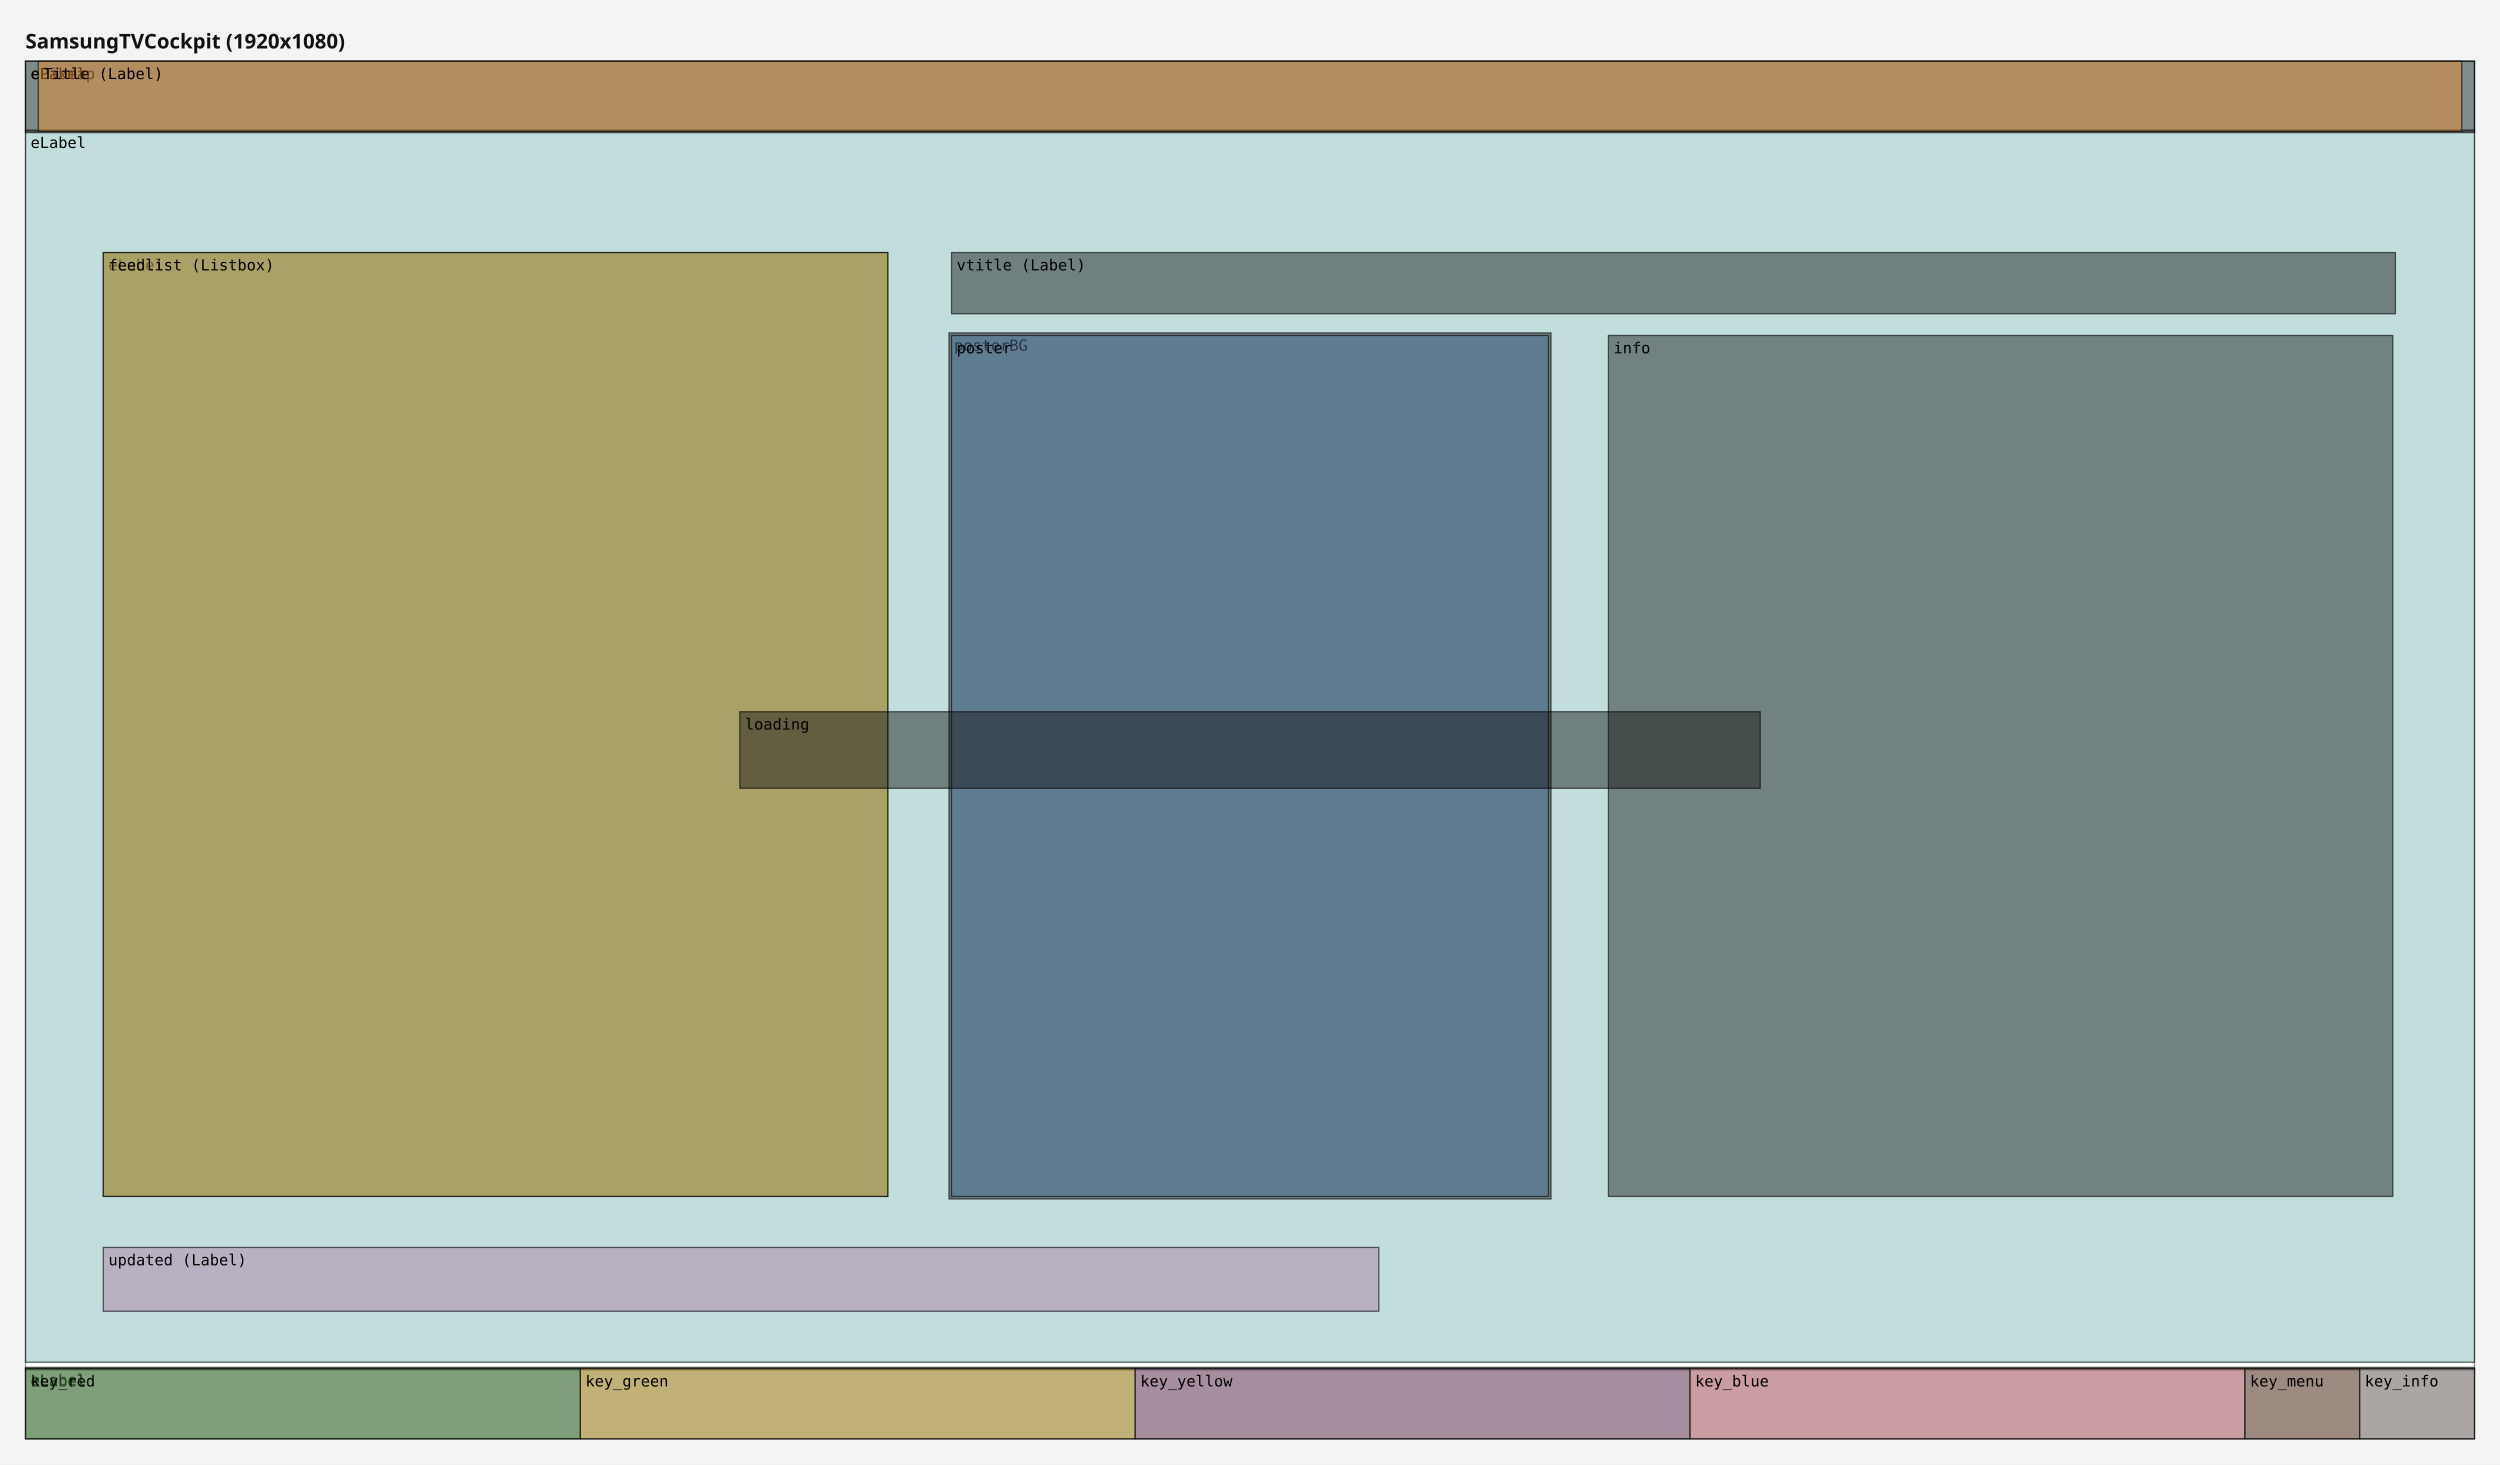
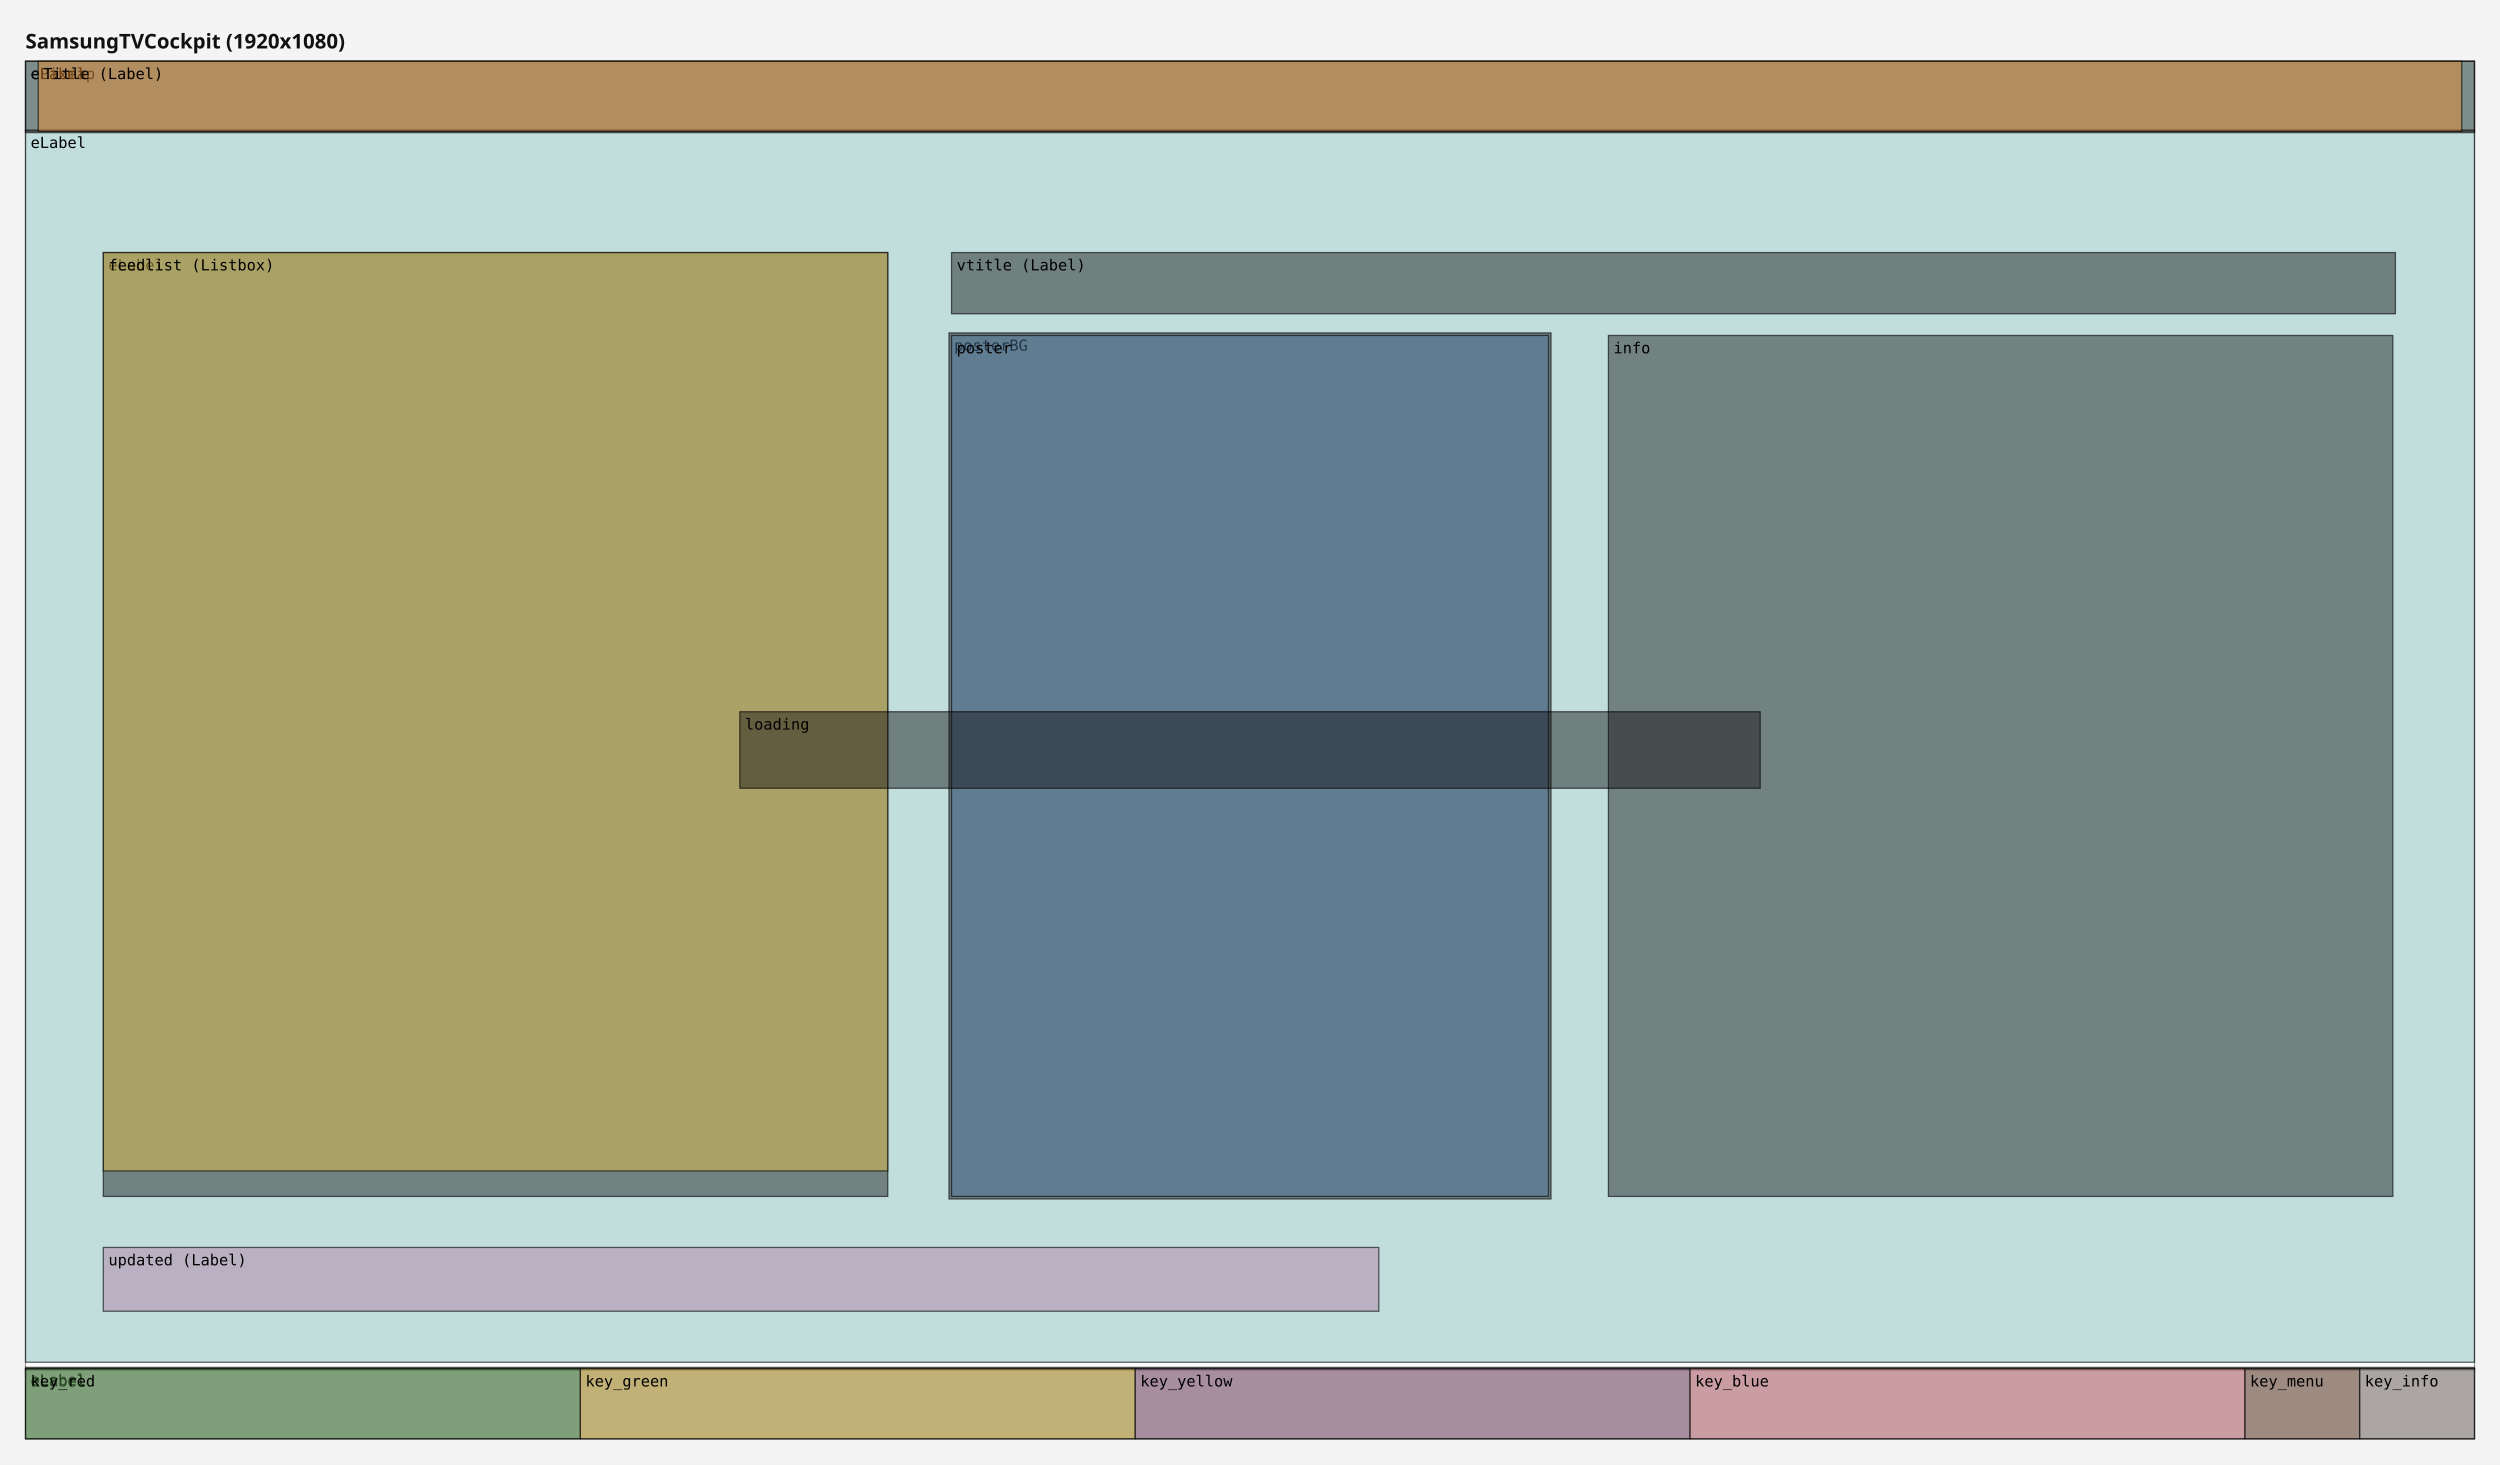
<svg xmlns="http://www.w3.org/2000/svg" width="1960" height="1148" viewBox="0 0 1960 1148">
  <rect x="0" y="0" width="1960" height="1148" fill="#f4f4f4" />
  <text x="20" y="38" font-family="sans-serif" font-size="16" font-weight="bold" fill="#111111">SamsungTVCockpit (1920x1080)</text>
  <g data-screen="0" transform="translate(20,48)">
    <rect x="0" y="0" width="1920" height="1080" fill="#ffffff" stroke="#999999" stroke-width="1" />
    <g>
      <rect data-ref="0:3" x="0" y="0" width="1920" height="1020" fill="#76b7b2" fill-opacity="0.45" stroke="#000000" stroke-opacity="0.6" stroke-width="1" />
      <text x="4" y="14" font-family="monospace" font-size="12" fill="#000000">ePixmap</text>
    </g>
    <g>
      <rect data-ref="0:0" x="0" y="0" width="1920" height="55" fill="#2c2c2c" fill-opacity="0.45" stroke="#000000" stroke-opacity="0.6" stroke-width="1" />
      <text x="4" y="14" font-family="monospace" font-size="12" fill="#000000">eLabel</text>
    </g>
    <g>
      <rect data-ref="0:2" x="0" y="54" width="1920" height="2" fill="#424242" fill-opacity="0.45" stroke="#000000" stroke-opacity="0.6" stroke-width="1" />
      <text x="4" y="68" font-family="monospace" font-size="12" fill="#000000">eLabel</text>
    </g>
    <g>
      <rect data-ref="0:12" x="0" y="1024" width="1920" height="2" fill="#424242" fill-opacity="0.45" stroke="#000000" stroke-opacity="0.6" stroke-width="1" />
      <text x="4" y="1038" font-family="monospace" font-size="12" fill="#000000">eLabel</text>
    </g>
    <g>
      <rect data-ref="0:13" x="0" y="1025" width="1920" height="55" fill="#2c2c2c" fill-opacity="0.45" stroke="#000000" stroke-opacity="0.6" stroke-width="1" />
      <text x="4" y="1039" font-family="monospace" font-size="12" fill="#000000">eLabel</text>
    </g>
    <g>
      <rect data-ref="0:1" x="10" y="0" width="1900" height="55" fill="#f28e2b" fill-opacity="0.45" stroke="#000000" stroke-opacity="0.6" stroke-width="1" />
      <text x="14" y="14" font-family="monospace" font-size="12" fill="#000000">Title (Label)</text>
    </g>
    <g>
      <rect data-ref="0:4" x="61" y="150" width="615" height="740" fill="#121212" fill-opacity="0.45" stroke="#000000" stroke-opacity="0.6" stroke-width="1" />
      <text x="65" y="164" font-family="monospace" font-size="12" fill="#000000">eLabel</text>
    </g>
    <g>
      <rect data-ref="0:14" x="0" y="1025" width="435" height="55" fill="#59a14f" fill-opacity="0.45" stroke="#000000" stroke-opacity="0.6" stroke-width="1" />
      <text x="4" y="1039" font-family="monospace" font-size="12" fill="#000000">key_red</text>
    </g>
    <g>
      <rect data-ref="0:15" x="435" y="1025" width="435" height="55" fill="#edc948" fill-opacity="0.45" stroke="#000000" stroke-opacity="0.6" stroke-width="1" />
      <text x="439" y="1039" font-family="monospace" font-size="12" fill="#000000">key_green</text>
    </g>
    <g>
      <rect data-ref="0:16" x="870" y="1025" width="435" height="55" fill="#b07aa1" fill-opacity="0.45" stroke="#000000" stroke-opacity="0.6" stroke-width="1" />
      <text x="874" y="1039" font-family="monospace" font-size="12" fill="#000000">key_yellow</text>
    </g>
    <g>
      <rect data-ref="0:17" x="1305" y="1025" width="435" height="55" fill="#ff9da7" fill-opacity="0.45" stroke="#000000" stroke-opacity="0.6" stroke-width="1" />
      <text x="1309" y="1039" font-family="monospace" font-size="12" fill="#000000">key_blue</text>
    </g>
    <g>
      <rect data-ref="0:18" x="1740" y="1025" width="90" height="55" fill="#9c755f" fill-opacity="0.45" stroke="#000000" stroke-opacity="0.6" stroke-width="1" />
      <text x="1744" y="1039" font-family="monospace" font-size="12" fill="#000000">key_menu</text>
    </g>
    <g>
      <rect data-ref="0:19" x="1830" y="1025" width="90" height="55" fill="#bab0ac" fill-opacity="0.45" stroke="#000000" stroke-opacity="0.6" stroke-width="1" />
      <text x="1834" y="1039" font-family="monospace" font-size="12" fill="#000000">key_info</text>
    </g>
    <g>
      <rect data-ref="0:9" x="724" y="213" width="472" height="679" fill="#0e0e0e" fill-opacity="0.45" stroke="#000000" stroke-opacity="0.6" stroke-width="1" />
      <text x="728" y="227" font-family="monospace" font-size="12" fill="#000000">posterBG</text>
    </g>
    <g>
-       <rect data-ref="0:5" x="61" y="150" width="615" height="740" fill="#edc948" fill-opacity="0.45" stroke="#000000" stroke-opacity="0.6" stroke-width="1" />
+       <rect data-ref="0:5" x="61" y="150" width="615" height="720" fill="#edc948" fill-opacity="0.45" stroke="#000000" stroke-opacity="0.6" stroke-width="1" />
      <text x="65" y="164" font-family="monospace" font-size="12" fill="#000000">feedlist (Listbox)</text>
    </g>
    <g>
      <rect data-ref="0:6" x="61" y="930" width="1000" height="50" fill="#b07aa1" fill-opacity="0.45" stroke="#000000" stroke-opacity="0.6" stroke-width="1" />
      <text x="65" y="944" font-family="monospace" font-size="12" fill="#000000">updated (Label)</text>
    </g>
    <g>
      <rect data-ref="0:8" x="726" y="150" width="1132" height="48" fill="#0e0e0e" fill-opacity="0.45" stroke="#000000" stroke-opacity="0.6" stroke-width="1" />
      <text x="730" y="164" font-family="monospace" font-size="12" fill="#000000">vtitle (Label)</text>
    </g>
    <g>
      <rect data-ref="0:10" x="726" y="215" width="468" height="675" fill="#4e79a7" fill-opacity="0.45" stroke="#000000" stroke-opacity="0.6" stroke-width="1" />
      <text x="730" y="229" font-family="monospace" font-size="12" fill="#000000">poster</text>
    </g>
    <g>
      <rect data-ref="0:11" x="1241" y="215" width="615" height="675" fill="#121212" fill-opacity="0.45" stroke="#000000" stroke-opacity="0.6" stroke-width="1" />
      <text x="1245" y="229" font-family="monospace" font-size="12" fill="#000000">info</text>
    </g>
    <g>
      <rect data-ref="0:7" x="560" y="510" width="800" height="60" fill="#0e0e0e" fill-opacity="0.45" stroke="#000000" stroke-opacity="0.6" stroke-width="1" />
      <text x="564" y="524" font-family="monospace" font-size="12" fill="#000000">loading</text>
    </g>
  </g>
</svg>
